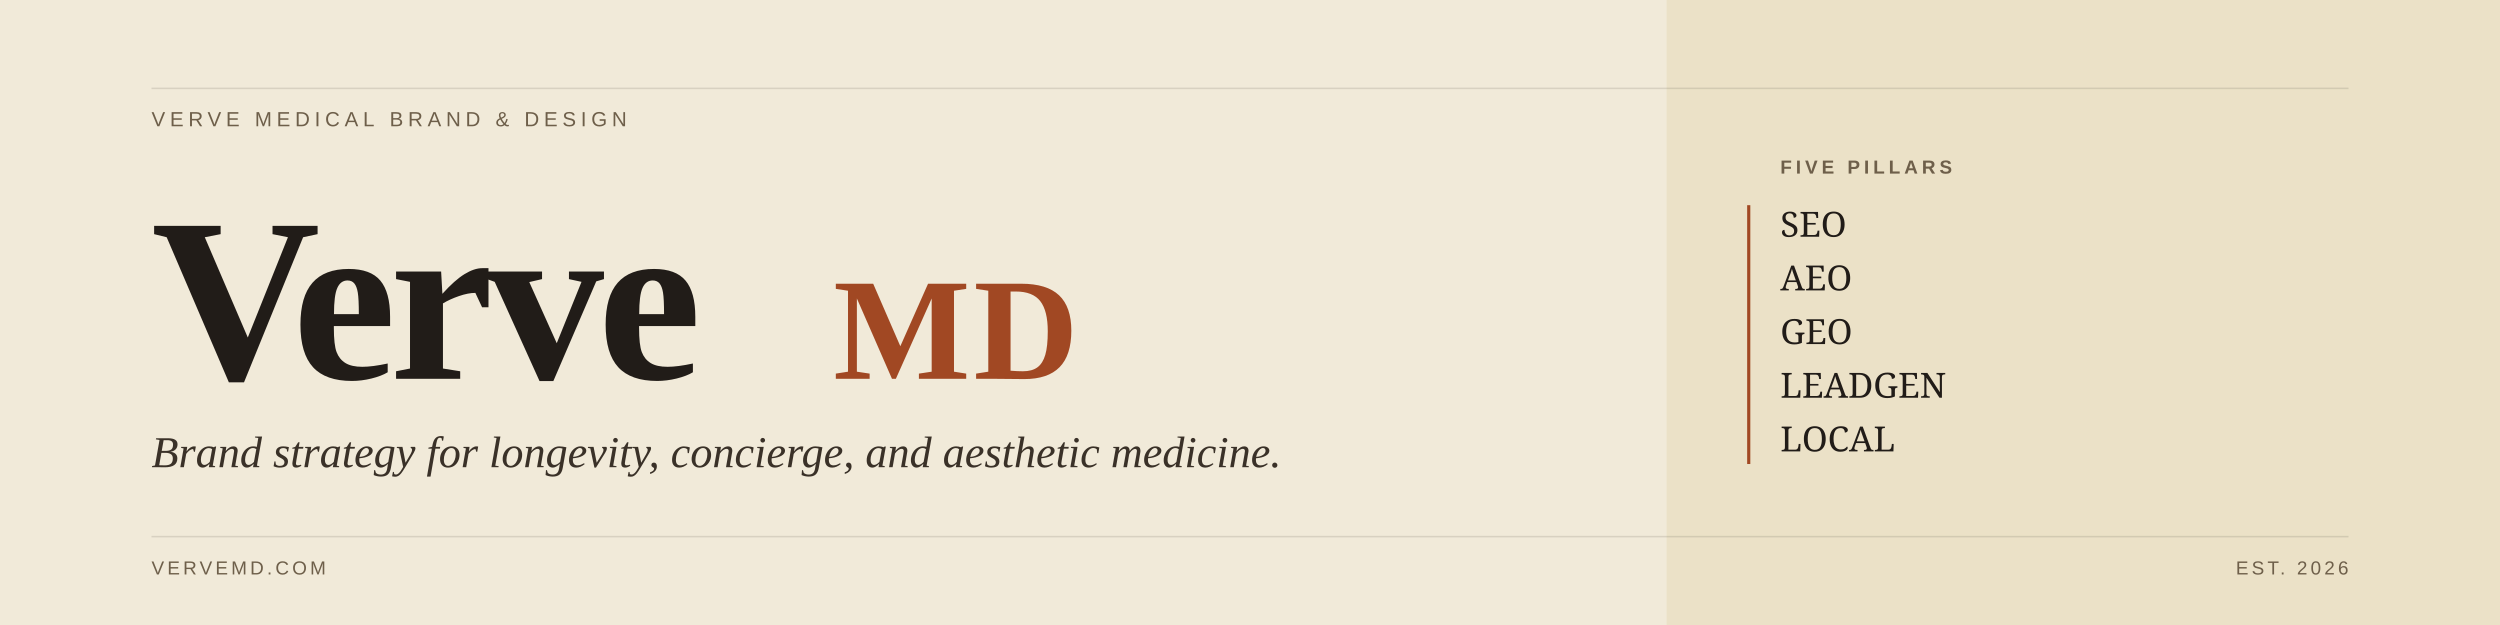
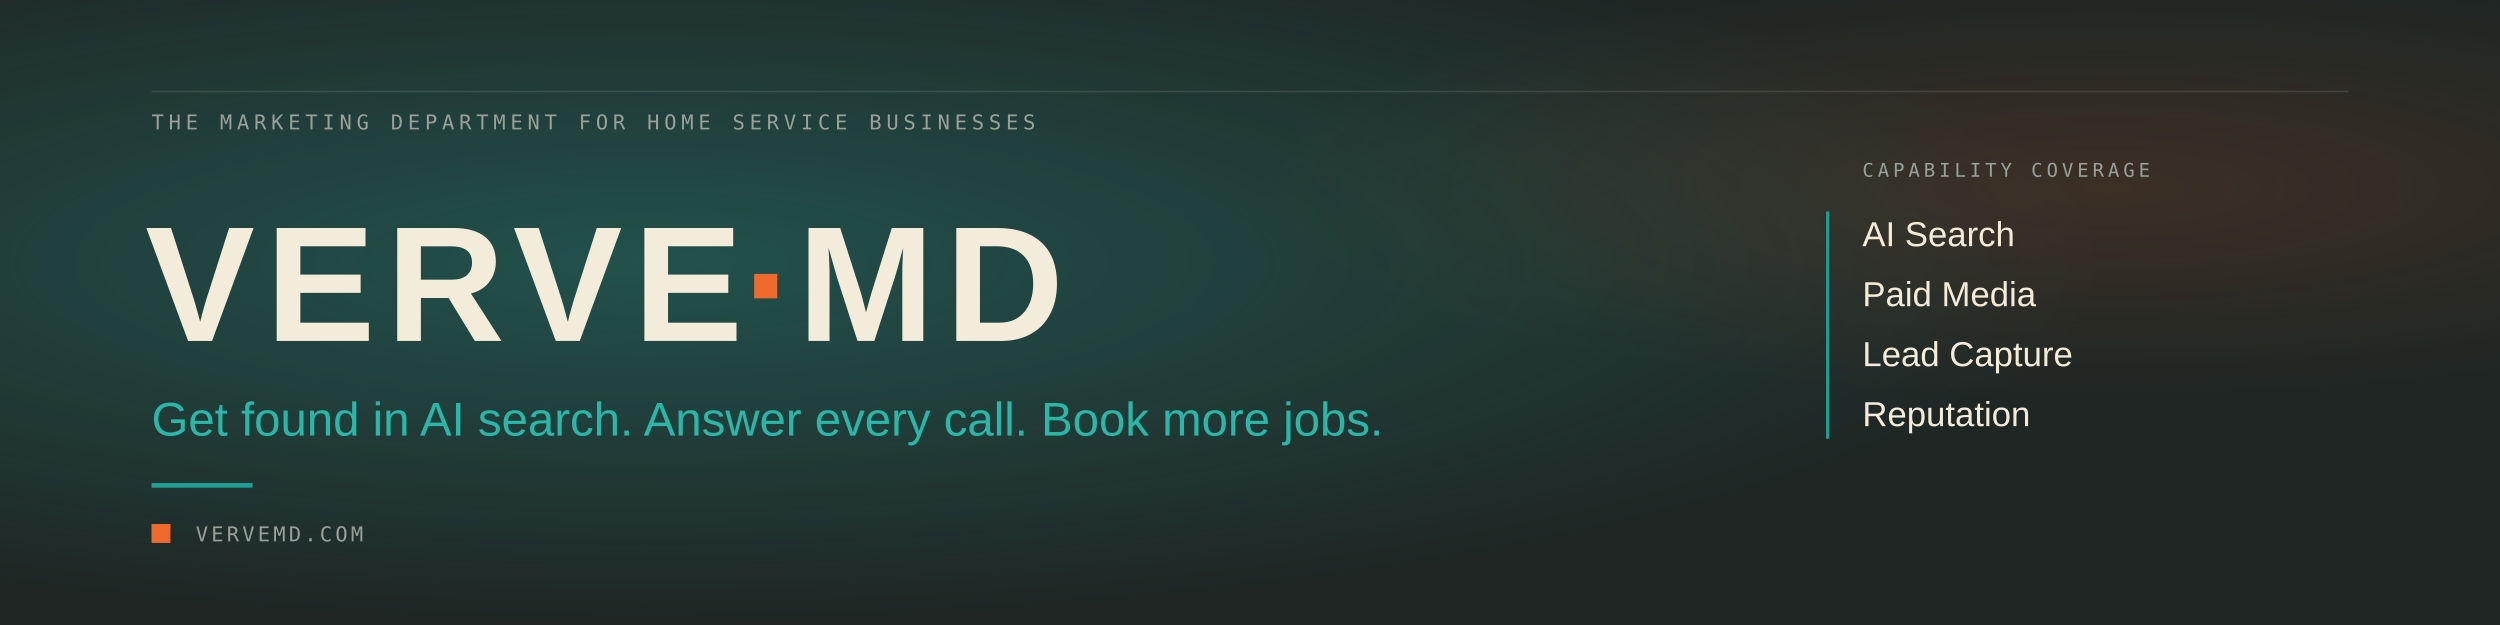
- <svg xmlns="http://www.w3.org/2000/svg" viewBox="0 0 1584 396" width="1584" height="396" role="img" aria-label="Verve MD — Brand strategy for longevity, concierge, and aesthetic medicine.">
-   <rect width="1584" height="396" fill="#f1ead9" />
-   <rect x="1056" y="0" width="528" height="396" fill="#e6d9b8" opacity="0.55" />
-   <line x1="96" y1="56" x2="1488" y2="56" stroke="#211c18" stroke-opacity="0.12" stroke-width="1" />
-   <text x="96" y="80" font-family="-apple-system, BlinkMacSystemFont, 'Helvetica Neue', Arial, sans-serif" font-size="13" font-weight="500" letter-spacing="3" fill="#6e5f4a">VERVE MEDICAL BRAND &amp; DESIGN</text>
-   <text x="96" y="240" font-family="Fraunces, 'Fraunces 144pt', Georgia, 'Times New Roman', serif" font-weight="600" font-size="148" letter-spacing="-4" fill="#211c18">Verve</text>
-   <text x="528" y="240" font-family="Fraunces, 'Fraunces 144pt', Georgia, 'Times New Roman', serif" font-weight="600" font-size="92" letter-spacing="2" fill="#a14823">MD</text>
-   <text x="96" y="296" font-family="Fraunces, Georgia, 'Times New Roman', serif" font-weight="400" font-style="italic" font-size="28" fill="#3a3128">Brand strategy for longevity, concierge, and aesthetic medicine.</text>
-   <line x1="96" y1="340" x2="1488" y2="340" stroke="#211c18" stroke-opacity="0.12" stroke-width="1" />
-   <text x="96" y="364" font-family="-apple-system, BlinkMacSystemFont, 'Helvetica Neue', Arial, sans-serif" font-size="12" font-weight="500" letter-spacing="2" fill="#6e5f4a">VERVEMD.COM</text>
-   <text x="1488" y="364" text-anchor="end" font-family="-apple-system, BlinkMacSystemFont, 'Helvetica Neue', Arial, sans-serif" font-size="12" font-weight="500" letter-spacing="2" fill="#6e5f4a">EST. 2026</text>
-   <g transform="translate(1128, 110)">
-     <text x="0" y="0" font-family="-apple-system, BlinkMacSystemFont, 'Helvetica Neue', Arial, sans-serif" font-size="12" font-weight="600" letter-spacing="2.5" fill="#6e5f4a">FIVE PILLARS</text>
-     <g font-family="Fraunces, Georgia, serif" font-size="22" font-weight="500" fill="#211c18">
-       <text x="0" y="40">SEO</text>
-       <text x="0" y="74">AEO</text>
-       <text x="0" y="108">GEO</text>
-       <text x="0" y="142">LEADGEN</text>
-       <text x="0" y="176">LOCAL</text>
+ <svg xmlns="http://www.w3.org/2000/svg" viewBox="0 0 1584 396" width="1584" height="396" role="img" aria-label="Verve MD — The marketing department for home service businesses.">
+   <defs>
+     <radialGradient id="glow" cx="26%" cy="42%" r="58%">
+       <stop offset="0" stop-color="#28b7a8" stop-opacity="0.30" />
+       <stop offset="1" stop-color="#28b7a8" stop-opacity="0" />
+     </radialGradient>
+     <radialGradient id="ember" cx="84%" cy="30%" r="34%">
+       <stop offset="0" stop-color="#ef6a2c" stop-opacity="0.14" />
+       <stop offset="1" stop-color="#ef6a2c" stop-opacity="0" />
+     </radialGradient>
+   </defs>
+   <rect width="1584" height="396" fill="#1f2624" />
+   <rect width="1584" height="396" fill="url(#glow)" />
+   <rect width="1584" height="396" fill="url(#ember)" />
+   <line x1="96" y1="58" x2="1488" y2="58" stroke="#f3ecda" stroke-opacity="0.12" stroke-width="1" />
+   <text x="96" y="82" font-family="'Chivo Mono', ui-monospace, monospace" font-size="13" font-weight="500" letter-spacing="3" fill="#9aa09a">THE MARKETING DEPARTMENT FOR HOME SERVICE BUSINESSES</text>
+   <text x="92" y="216" font-family="'Space Grotesk', 'Helvetica Neue', Arial, sans-serif" font-weight="600" font-size="104" letter-spacing="7" fill="#f3ecda">VERVE<tspan fill="#ef6a2c">·</tspan>MD</text>
+   <text x="96" y="276" font-family="'Space Grotesk', 'Helvetica Neue', Arial, sans-serif" font-weight="500" font-size="30" fill="#28b7a8">Get found in AI search. Answer every call. Book more jobs.</text>
+   <rect x="96" y="306" width="64" height="3" fill="#1f9e93" />
+   <rect x="96" y="332" width="12" height="12" fill="#ef6a2c" />
+   <text x="124" y="343" font-family="'Chivo Mono', ui-monospace, monospace" font-size="13" font-weight="500" letter-spacing="2" fill="#9aa09a">VERVEMD.COM</text>
+   <g transform="translate(1180, 112)">
+     <text x="0" y="0" font-family="'Chivo Mono', ui-monospace, monospace" font-size="12" font-weight="500" letter-spacing="2.5" fill="#9aa09a">CAPABILITY COVERAGE</text>
+     <g font-family="'Space Grotesk', Arial, sans-serif" font-size="22" font-weight="500" fill="#f3ecda">
+       <text x="0" y="44">AI Search</text>
+       <text x="0" y="82">Paid Media</text>
+       <text x="0" y="120">Lead Capture</text>
+       <text x="0" y="158">Reputation</text>
    </g>
-     <line x1="-20" y1="20" x2="-20" y2="184" stroke="#a14823" stroke-width="2" />
+     <line x1="-22" y1="22" x2="-22" y2="166" stroke="#1f9e93" stroke-width="2" />
  </g>
</svg>
